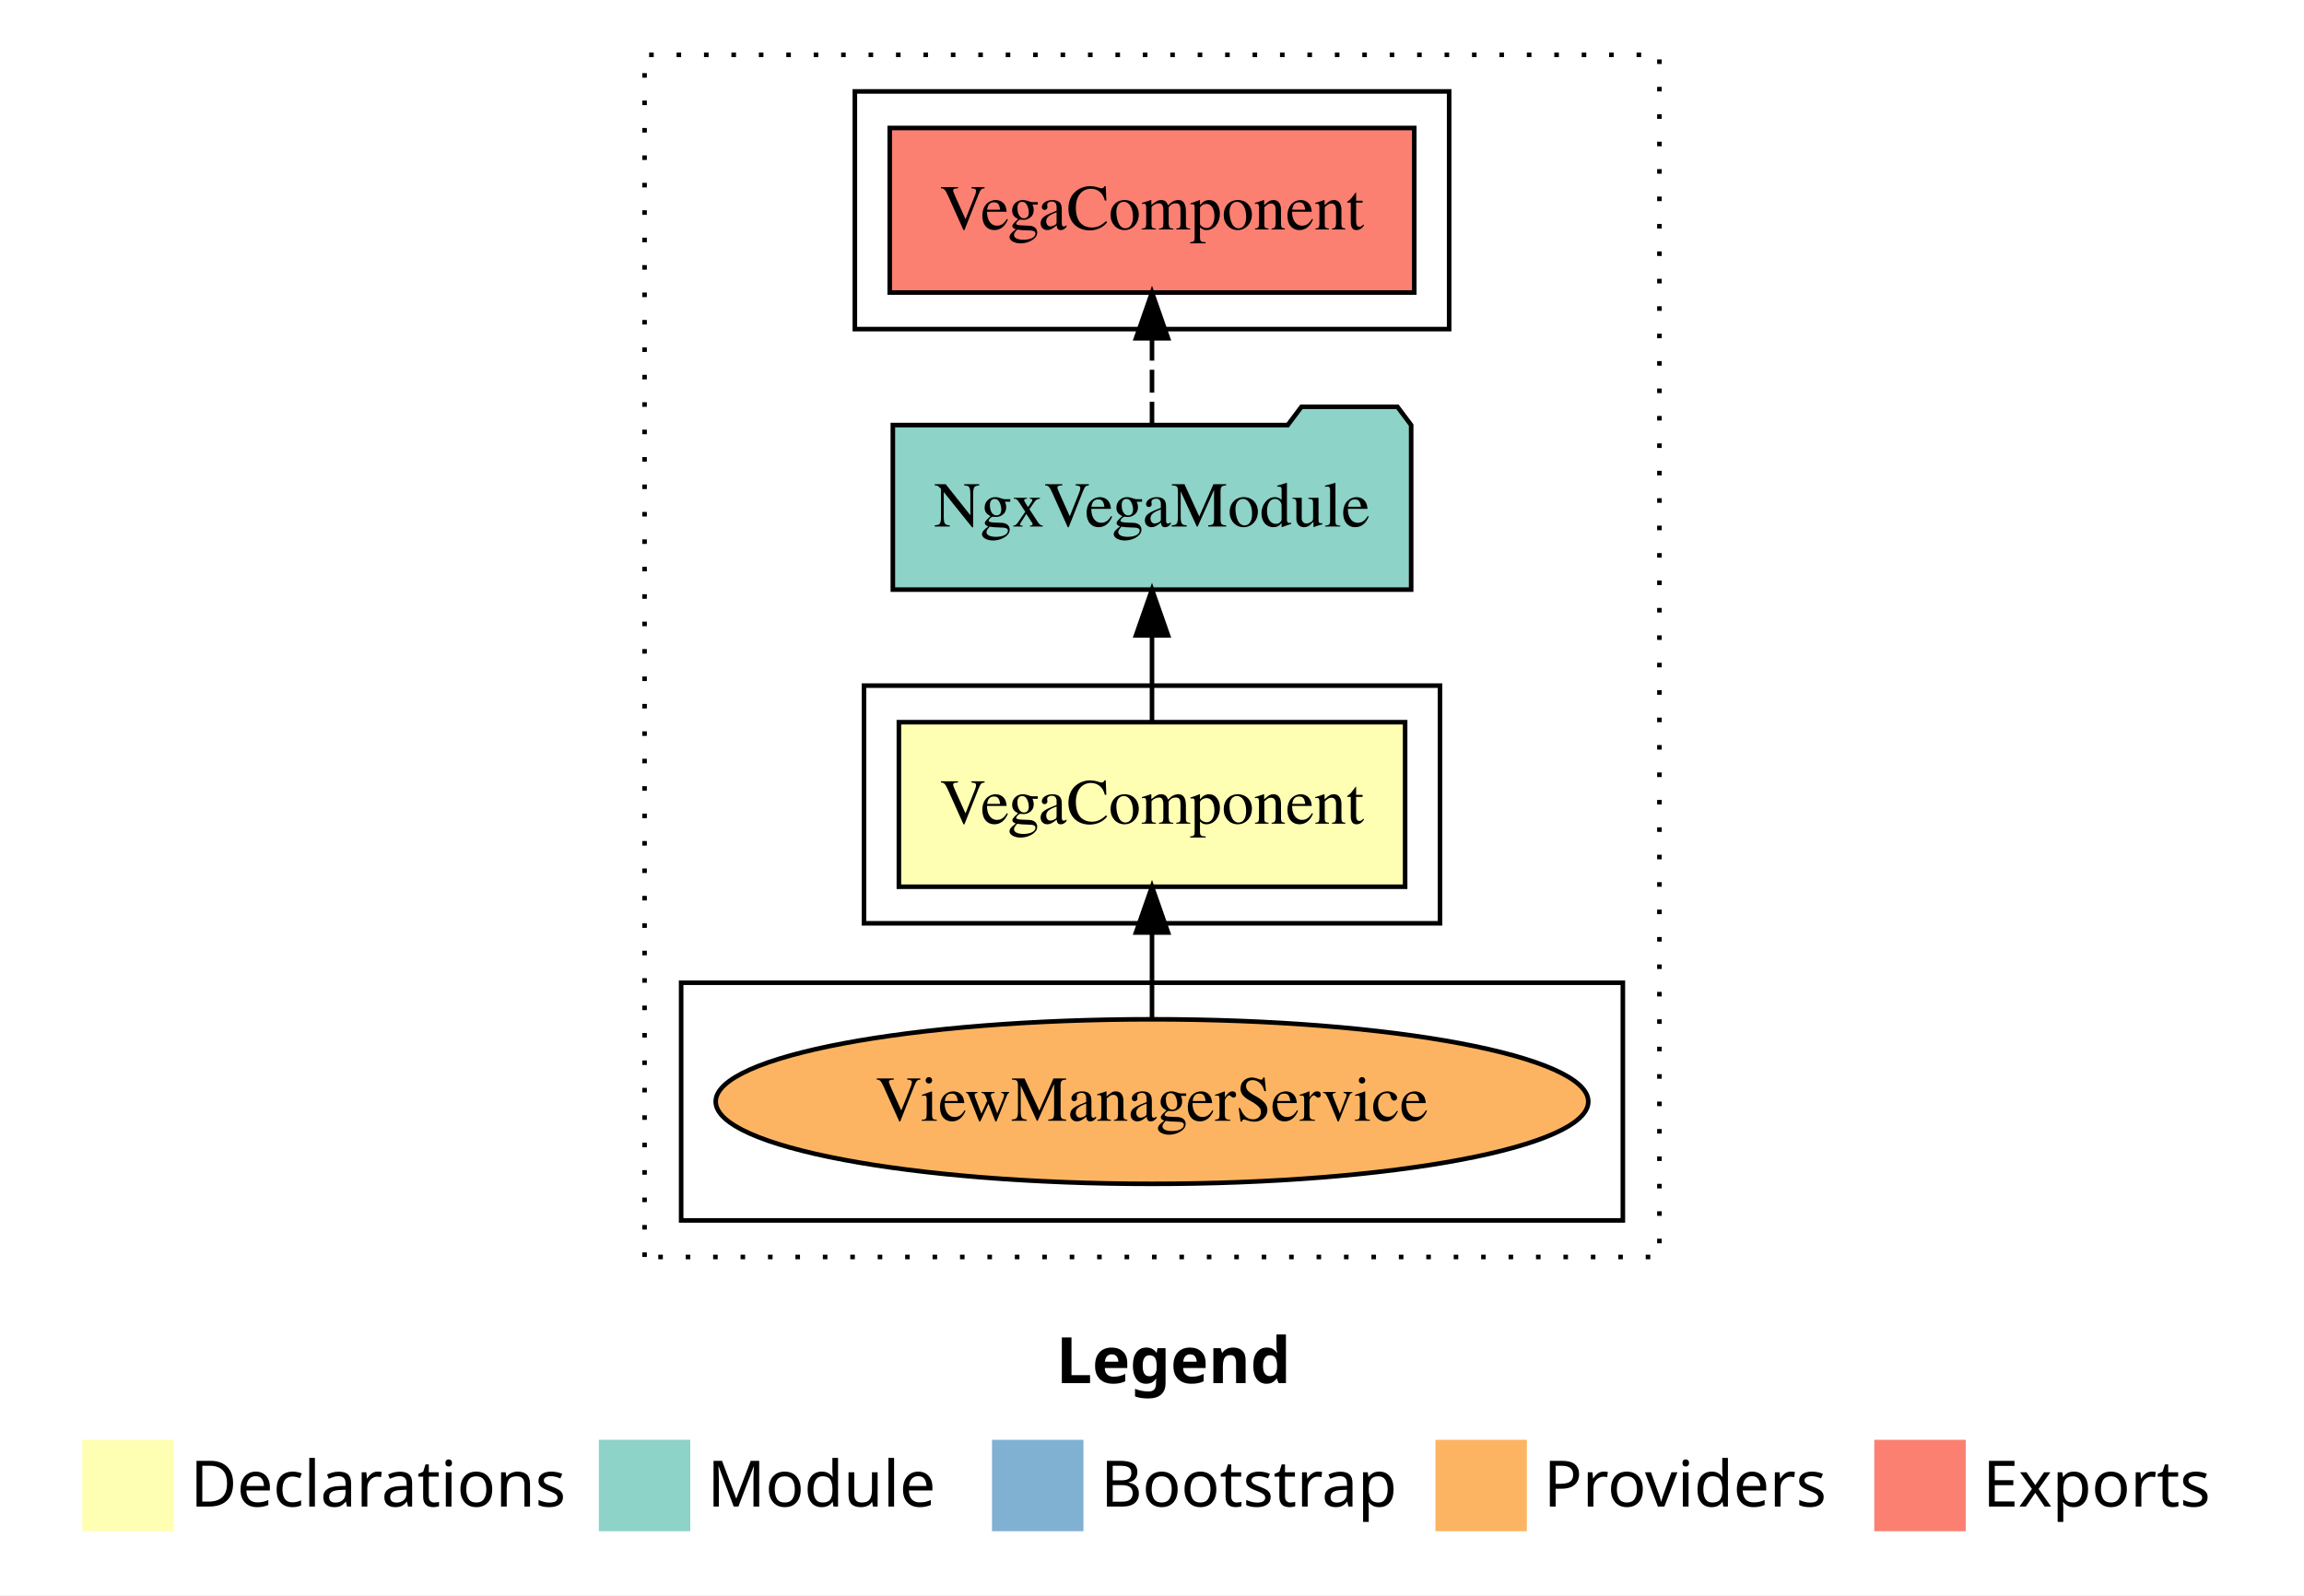
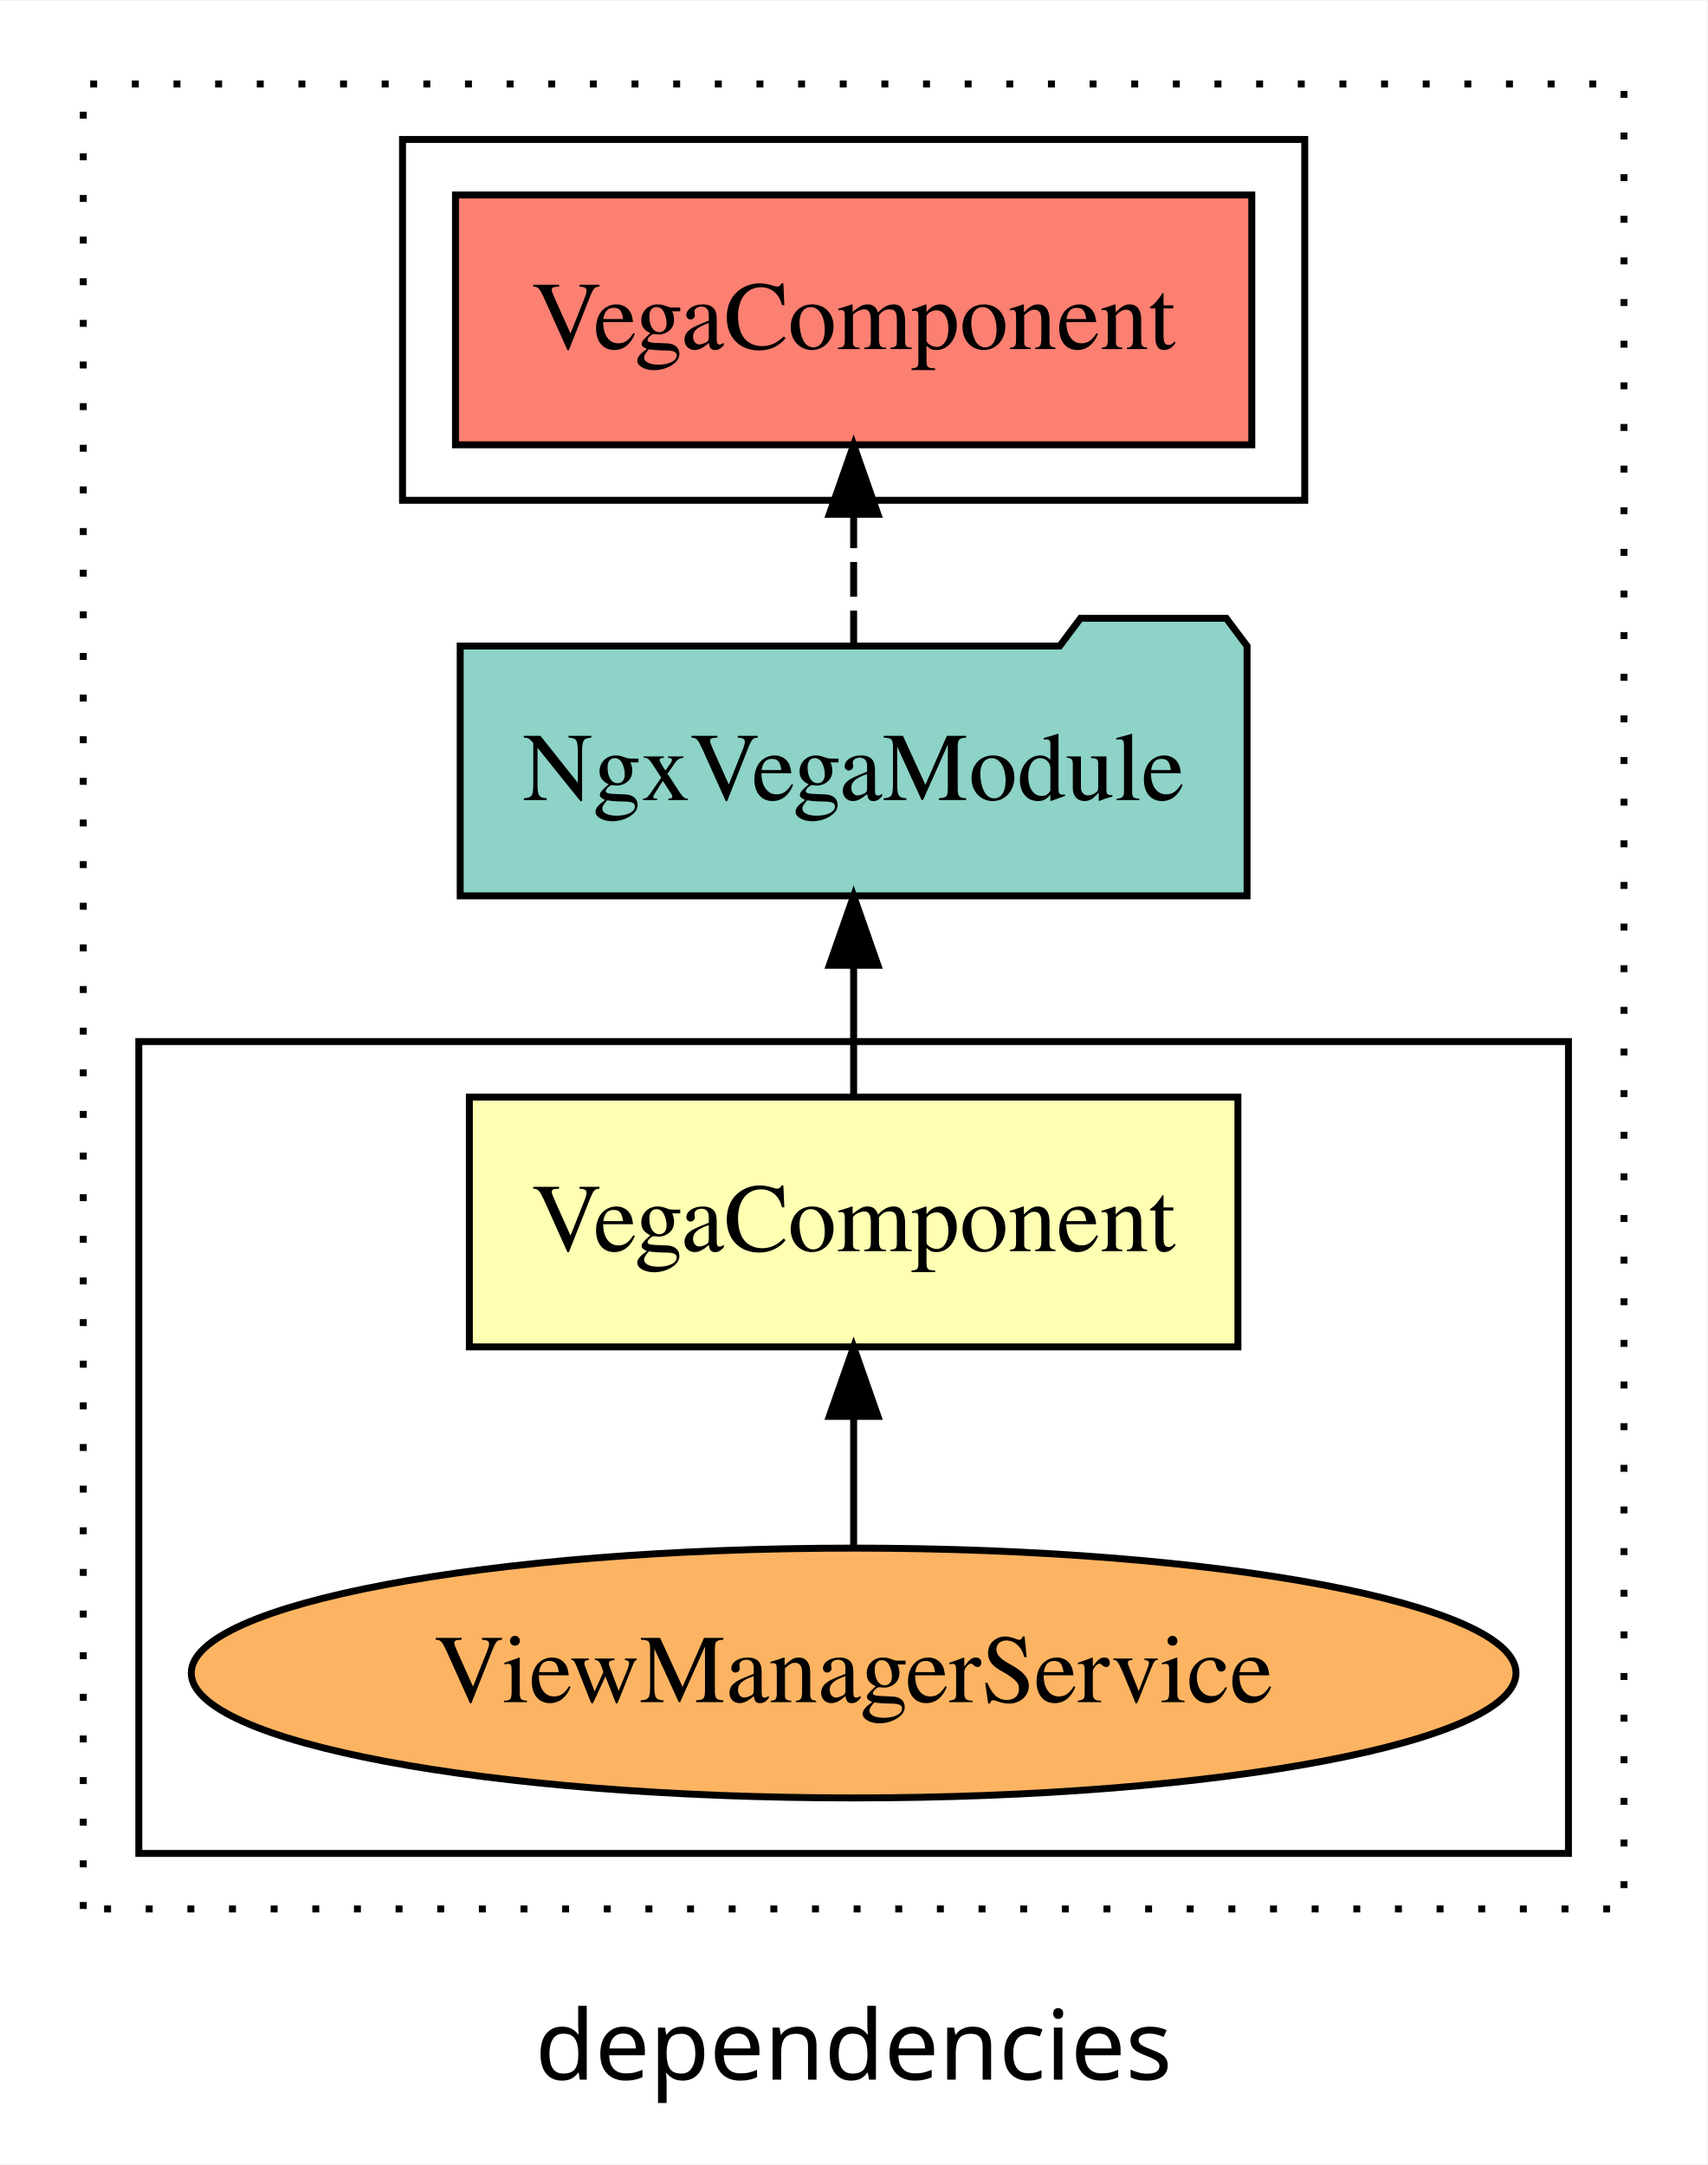
- <svg xmlns="http://www.w3.org/2000/svg" width="504pt" height="349pt" viewBox="0.00 0.00 504.00 349.00">
-   <g id="graph0" class="graph" transform="scale(1 1) rotate(0) translate(4 345)">
-     <polygon fill="white" stroke="transparent" points="-4,4 -4,-345 500,-345 500,4 -4,4" />
-     <text text-anchor="start" x="227.01" y="-42.4" font-family="sans-serif" font-weight="bold" font-size="14.00">Legend</text>
-     <polygon fill="#ffffb3" stroke="transparent" points="14,-10 14,-30 34,-30 34,-10 14,-10" />
-     <text text-anchor="start" x="37.63" y="-15.4" font-family="sans-serif" font-size="14.00">  Declarations</text>
-     <polygon fill="#8dd3c7" stroke="transparent" points="127,-10 127,-30 147,-30 147,-10 127,-10" />
-     <text text-anchor="start" x="150.73" y="-15.4" font-family="sans-serif" font-size="14.00">  Module</text>
-     <polygon fill="#80b1d3" stroke="transparent" points="213,-10 213,-30 233,-30 233,-10 213,-10" />
-     <text text-anchor="start" x="236.78" y="-15.4" font-family="sans-serif" font-size="14.00">  Bootstrap</text>
-     <polygon fill="#fdb462" stroke="transparent" points="310,-10 310,-30 330,-30 330,-10 310,-10" />
-     <text text-anchor="start" x="333.67" y="-15.4" font-family="sans-serif" font-size="14.00">  Providers</text>
-     <polygon fill="#fb8072" stroke="transparent" points="406,-10 406,-30 426,-30 426,-10 406,-10" />
-     <text text-anchor="start" x="429.73" y="-15.4" font-family="sans-serif" font-size="14.00">  Exports</text>
+ <svg xmlns="http://www.w3.org/2000/svg" width="246pt" height="312pt" viewBox="0.00 0.00 246.00 311.80">
+   <g id="graph0" class="graph" transform="scale(1 1) rotate(0) translate(4 307.8)">
+     <polygon fill="white" stroke="transparent" points="-4,4 -4,-307.8 242,-307.8 242,4 -4,4" />
+     <text text-anchor="middle" x="119" y="-8.2" font-family="sans-serif" font-size="14.00">dependencies</text>
    <g id="clust1" class="cluster">
-       <polygon fill="none" stroke="black" stroke-dasharray="1,5" points="137,-70 137,-333 359,-333 359,-70 137,-70" />
+       <polygon fill="none" stroke="black" stroke-dasharray="1,5" points="8,-32.8 8,-295.8 230,-295.8 230,-32.8 8,-32.8" />
    </g>
-     <g id="clust2" class="cluster">
-       <polygon fill="none" stroke="black" points="185,-143 185,-195 311,-195 311,-143 185,-143" />
+     <g id="clust3" class="cluster">
+       <polygon fill="none" stroke="black" points="16,-40.8 16,-157.8 222,-157.8 222,-40.8 16,-40.8" />
    </g>
    <g id="clust5" class="cluster">
-       <polygon fill="none" stroke="black" points="183,-273 183,-325 313,-325 313,-273 183,-273" />
-     </g>
-     <g id="clust3" class="cluster">
-       <polygon fill="none" stroke="black" points="145,-78 145,-130 351,-130 351,-78 145,-78" />
+       <polygon fill="none" stroke="black" points="54,-235.8 54,-287.8 184,-287.8 184,-235.8 54,-235.8" />
    </g>
    <g id="node1" class="node">
-       <polygon fill="#ffffb3" stroke="black" points="303.37,-187 192.63,-187 192.63,-151 303.37,-151 303.37,-187" />
-       <text text-anchor="middle" x="248" y="-164.8" font-family="Times,serif" font-size="14.00">VegaComponent</text>
+       <polygon fill="#ffffb3" stroke="black" points="174.37,-149.8 63.63,-149.8 63.63,-113.8 174.37,-113.8 174.37,-149.8" />
+       <text text-anchor="middle" x="119" y="-127.6" font-family="Times,serif" font-size="14.00">VegaComponent</text>
    </g>
    <g id="node2" class="node">
-       <polygon fill="#8dd3c7" stroke="black" points="304.69,-252 301.69,-256 280.69,-256 277.69,-252 191.31,-252 191.31,-216 304.69,-216 304.69,-252" />
-       <text text-anchor="middle" x="248" y="-229.8" font-family="Times,serif" font-size="14.00">NgxVegaModule</text>
+       <polygon fill="#8dd3c7" stroke="black" points="175.69,-214.8 172.69,-218.8 151.69,-218.8 148.69,-214.8 62.31,-214.8 62.31,-178.8 175.69,-178.8 175.69,-214.8" />
+       <text text-anchor="middle" x="119" y="-192.6" font-family="Times,serif" font-size="14.00">NgxVegaModule</text>
    </g>
    <g id="edge1" class="edge">
-       <path fill="none" stroke="black" d="M248,-187.11C248,-187.11 248,-205.99 248,-205.99" />
-       <polygon fill="black" stroke="black" points="244.5,-205.99 248,-215.99 251.5,-205.99 244.5,-205.99" />
+       <path fill="none" stroke="black" d="M119,-149.91C119,-149.91 119,-168.79 119,-168.79" />
+       <polygon fill="black" stroke="black" points="115.5,-168.79 119,-178.79 122.5,-168.79 115.5,-168.79" />
    </g>
    <g id="node4" class="node">
-       <polygon fill="#fb8072" stroke="black" points="305.37,-317 190.63,-317 190.63,-281 305.37,-281 305.37,-317" />
-       <text text-anchor="middle" x="248" y="-294.8" font-family="Times,serif" font-size="14.00">VegaComponent </text>
+       <polygon fill="#fb8072" stroke="black" points="176.37,-279.8 61.63,-279.8 61.63,-243.8 176.37,-243.8 176.37,-279.8" />
+       <text text-anchor="middle" x="119" y="-257.6" font-family="Times,serif" font-size="14.00">VegaComponent </text>
    </g>
    <g id="edge3" class="edge">
-       <path fill="none" stroke="black" stroke-dasharray="5,2" d="M248,-252.11C248,-252.11 248,-270.99 248,-270.99" />
-       <polygon fill="black" stroke="black" points="244.5,-270.99 248,-280.99 251.5,-270.99 244.5,-270.99" />
+       <path fill="none" stroke="black" stroke-dasharray="5,2" d="M119,-214.91C119,-214.91 119,-233.79 119,-233.79" />
+       <polygon fill="black" stroke="black" points="115.5,-233.79 119,-243.79 122.5,-233.79 115.5,-233.79" />
    </g>
    <g id="node3" class="node">
-       <ellipse fill="#fdb462" stroke="black" cx="248" cy="-104" rx="95.44" ry="18" />
-       <text text-anchor="middle" x="248" y="-99.8" font-family="Times,serif" font-size="14.00">ViewManagerService</text>
+       <ellipse fill="#fdb462" stroke="black" cx="119" cy="-66.8" rx="95.44" ry="18" />
+       <text text-anchor="middle" x="119" y="-62.6" font-family="Times,serif" font-size="14.00">ViewManagerService</text>
    </g>
    <g id="edge2" class="edge">
-       <path fill="none" stroke="black" d="M248,-122.11C248,-122.11 248,-140.99 248,-140.99" />
-       <polygon fill="black" stroke="black" points="244.5,-140.99 248,-150.99 251.5,-140.99 244.5,-140.99" />
+       <path fill="none" stroke="black" d="M119,-84.91C119,-84.91 119,-103.79 119,-103.79" />
+       <polygon fill="black" stroke="black" points="115.5,-103.79 119,-113.79 122.5,-103.79 115.5,-103.79" />
    </g>
  </g>
</svg>
